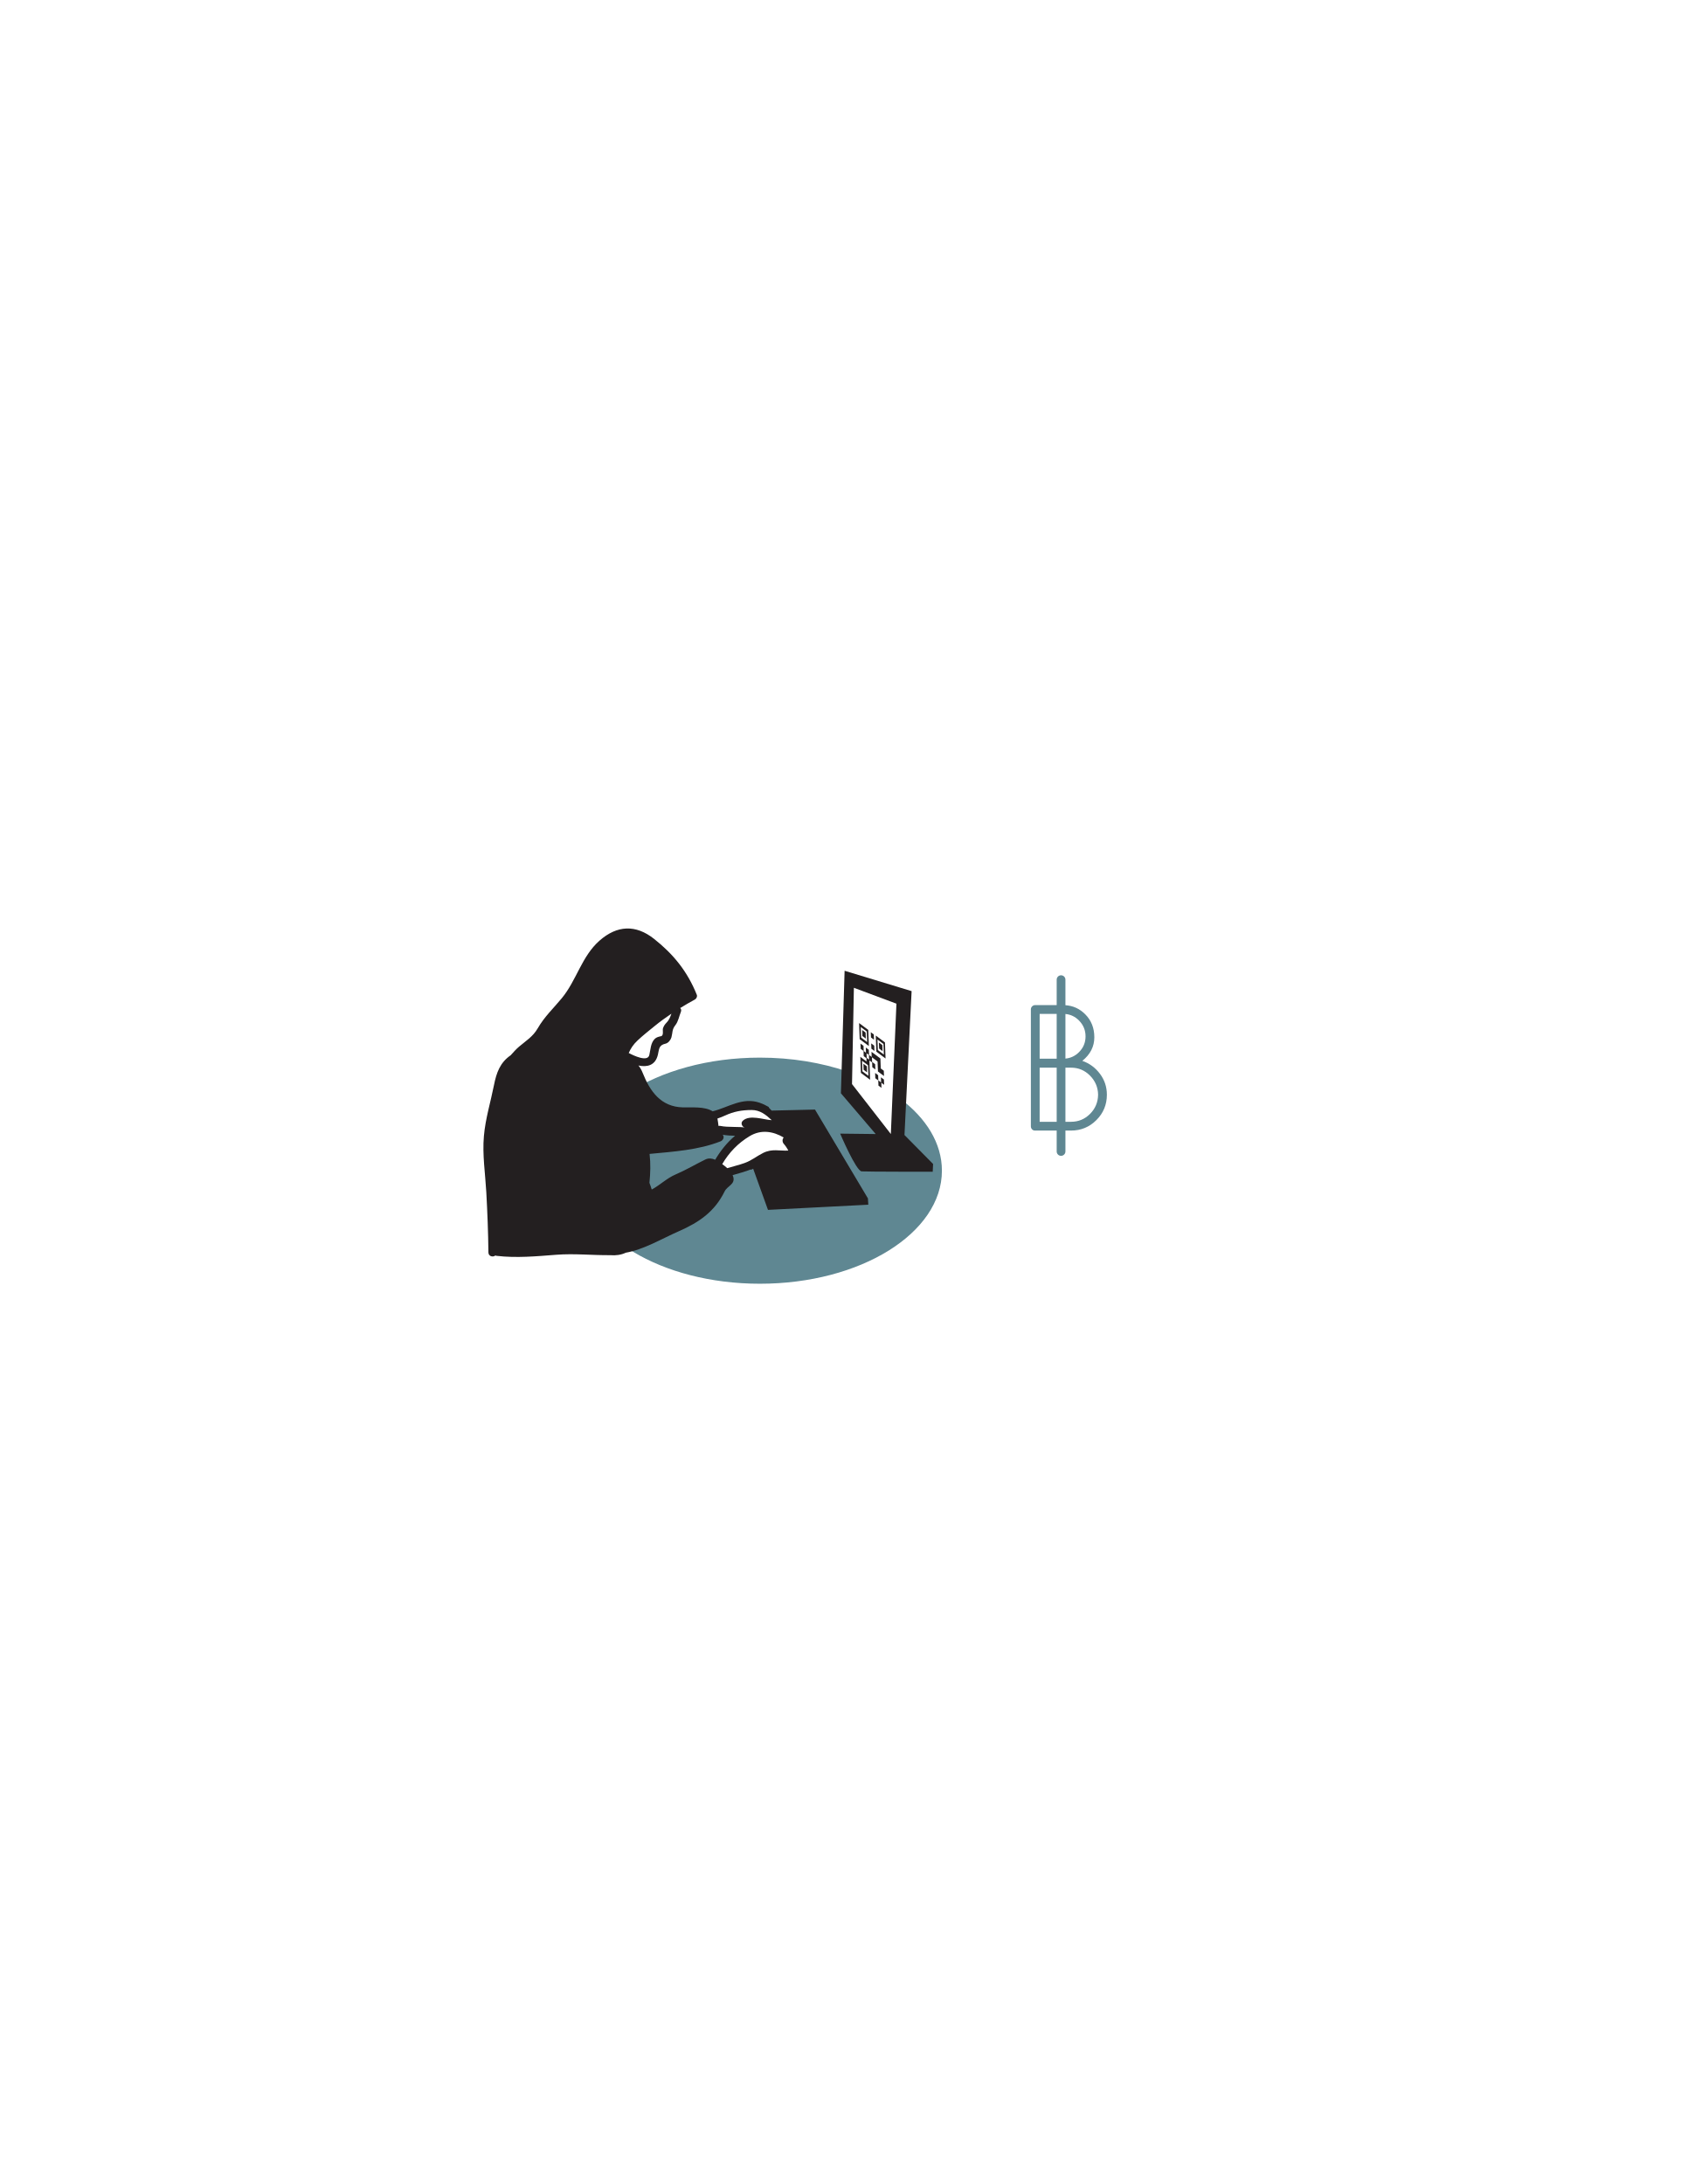
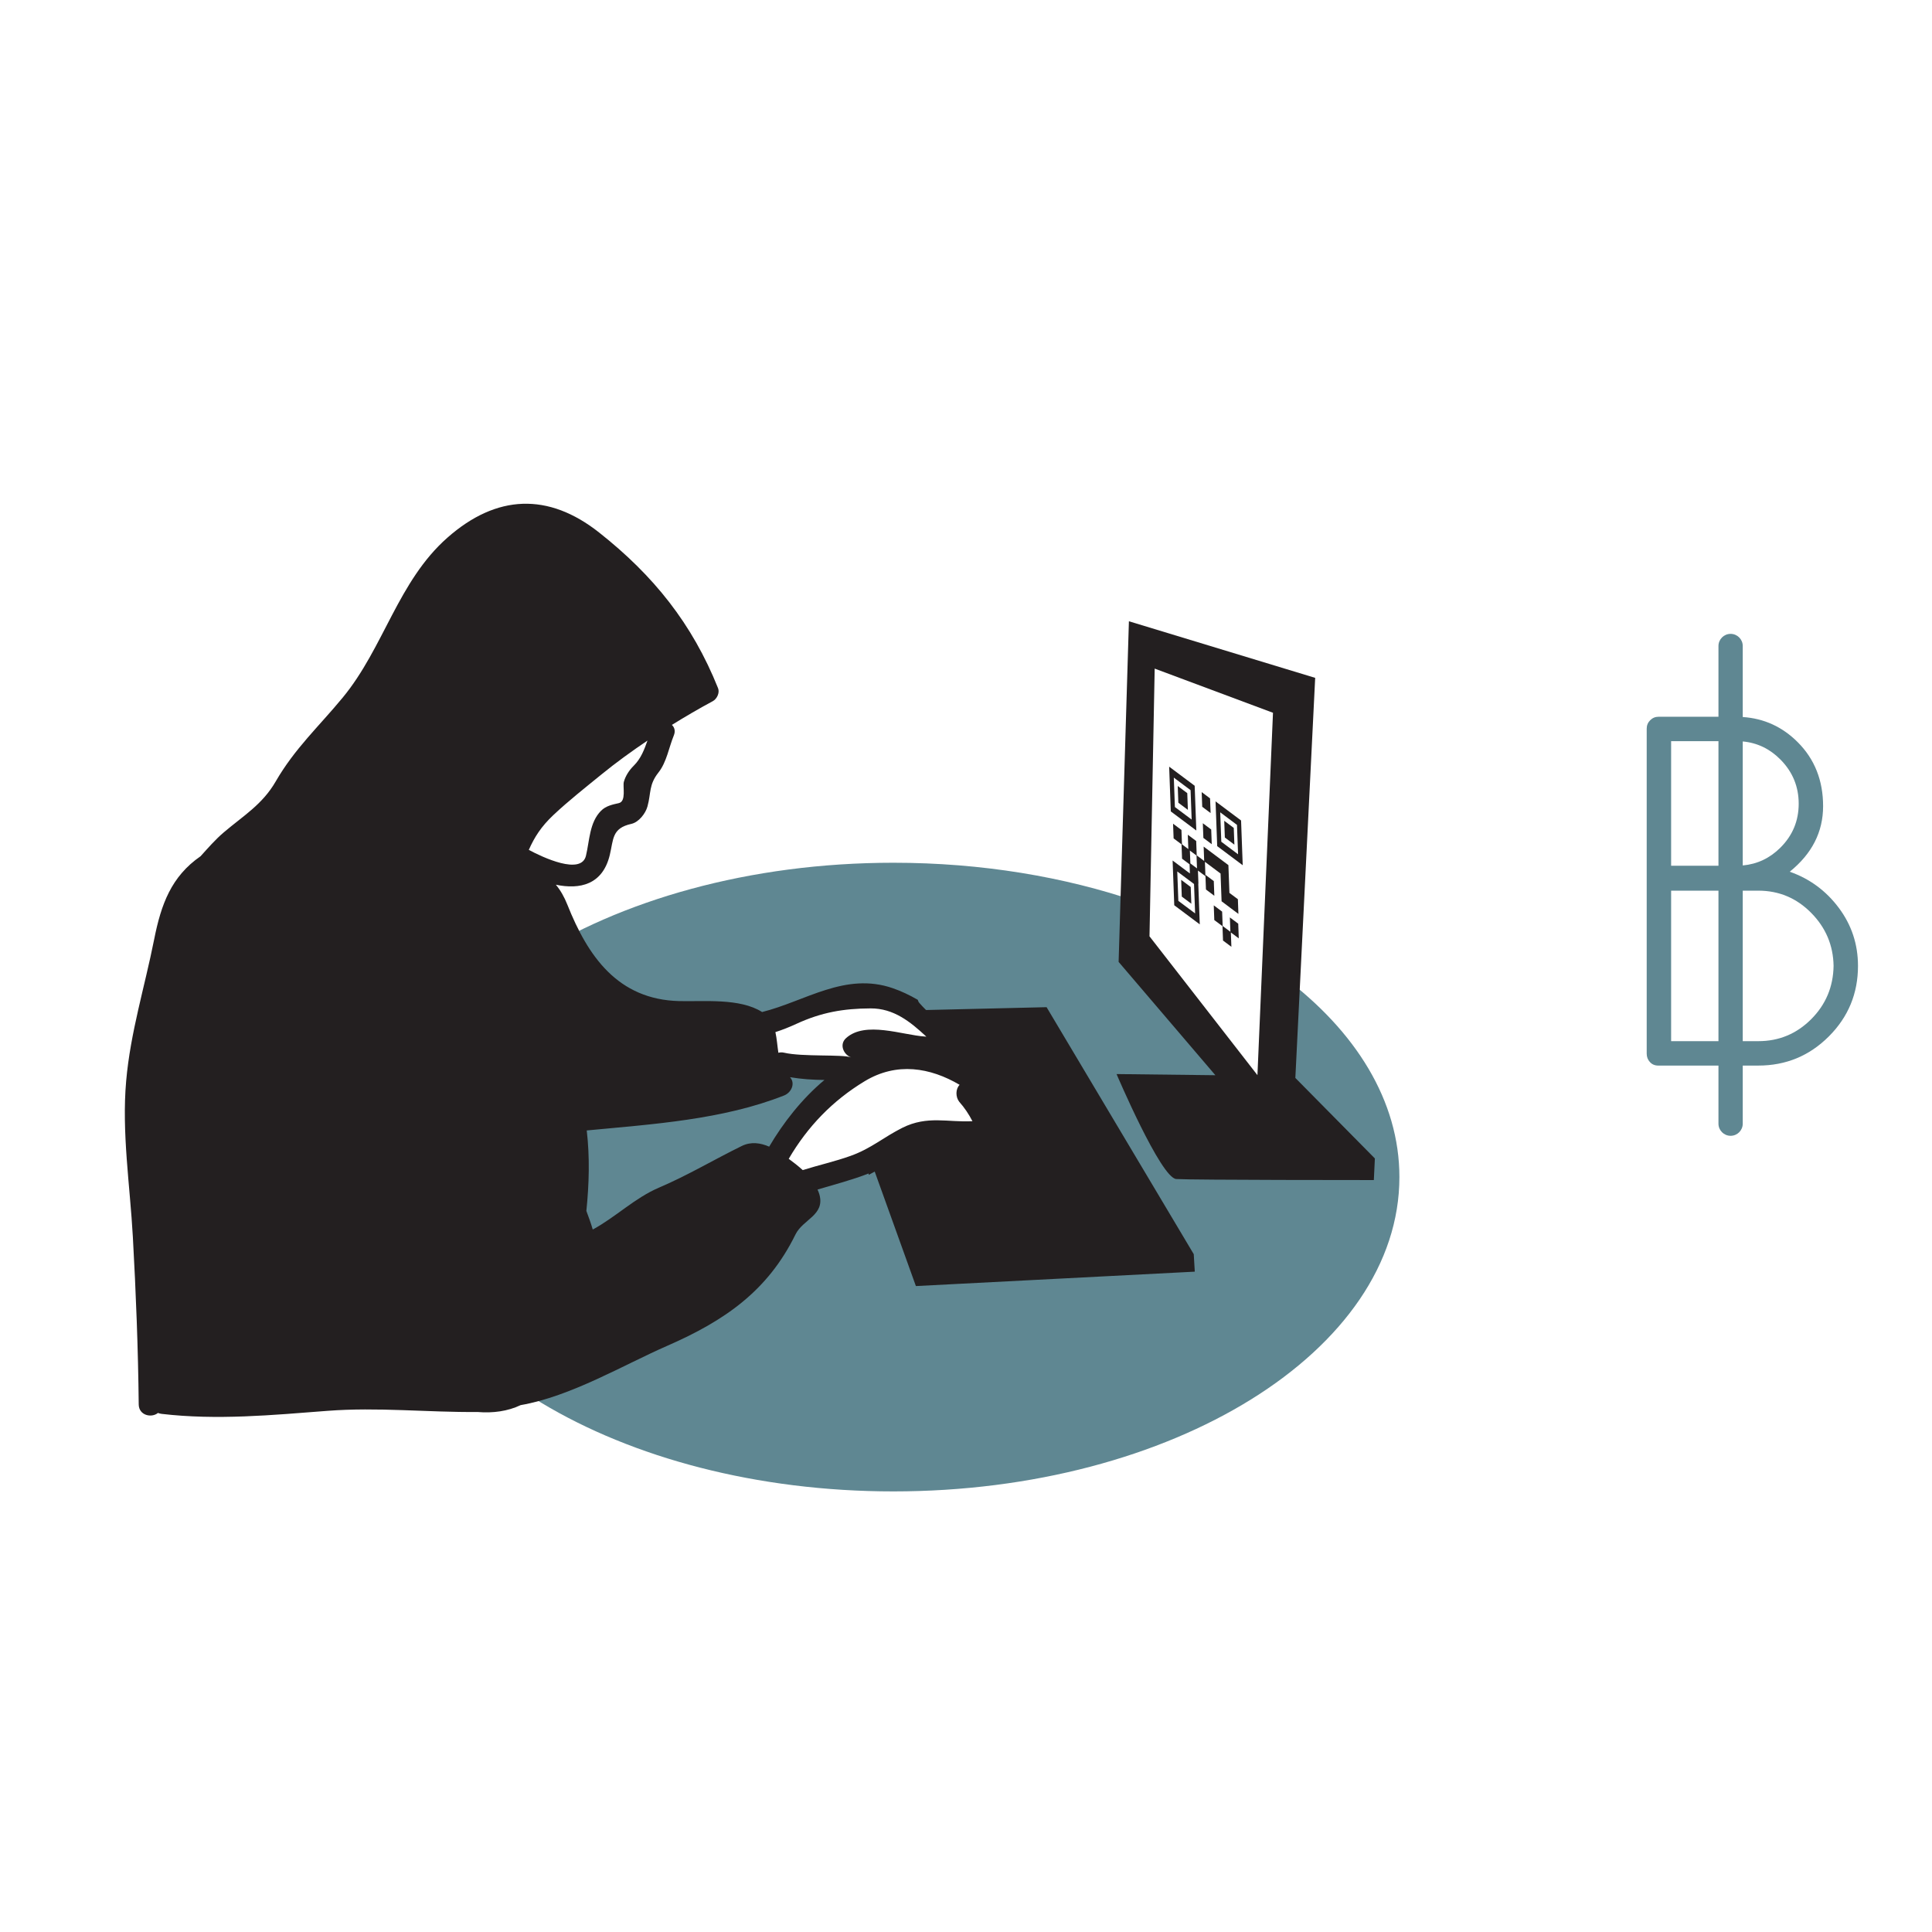
- <svg xmlns="http://www.w3.org/2000/svg" version="1.1" id="Layer_1" x="0px" y="0px" width="612px" height="792px" viewBox="0 0 612 792" enable-background="new 0 0 612 792" xml:space="preserve">
-   <path fill="#5F8792" d="M326.367,398.386L325.333,417L307,396l0.306-7.407c-9.427-3.223-20.255-5.061-31.776-5.061  c-18.764,0-35.685,4.872-47.702,12.682l7.172,2.454L253.667,407l8.667-3.667l8.333-2.333l4.667,0.333l6.333,3.667l1.667,4.333  l4.333,5l-0.667,8h-12L263.667,426L258,423l3.333-2.667l6.333-8l3-1.333l-10-1.333c0,0-3.667,3-6,3c-2.333,0-18,1-18,1L233,419.333  l2.667,14l-12.667,11l-13.414-18.445c1.155,22.014,30.227,39.643,65.945,39.643c36.451,0,66-18.356,66-41  C341.531,414.594,335.836,405.483,326.367,398.386z" />
-   <path fill="#5F8792" d="M398.844,389.416c-1.669-2.231-3.803-3.803-6.402-4.713c2.902-2.34,4.354-5.188,4.354-8.547  c0-3.357-1.104-6.143-3.314-8.353c-2.011-2.011-4.403-3.096-7.167-3.278v-9.263c0-0.875-0.709-1.584-1.584-1.584  s-1.584,0.709-1.584,1.584v9.226h-7.8c-0.434,0-0.803,0.152-1.105,0.455c-0.304,0.304-0.455,0.672-0.455,1.105v42.38  c0,0.434,0.141,0.802,0.423,1.105c0.281,0.304,0.639,0.455,1.072,0.455h7.865v7.576c0,0.875,0.709,1.584,1.584,1.584  s1.584-0.709,1.584-1.584v-7.576h2.032c3.596,0,6.662-1.268,9.197-3.803s3.803-5.6,3.803-9.197  C401.347,394.172,400.512,391.648,398.844,389.416z M391.24,370.078c1.581,1.604,2.372,3.521,2.372,5.752  c0,2.232-0.791,4.139-2.372,5.72c-1.385,1.385-3.027,2.163-4.925,2.335V367.71C388.213,367.886,389.854,368.676,391.24,370.078z   M376.972,367.673h6.175v16.25h-6.175V367.673z M376.972,406.803v-19.63h6.175v19.63H376.972z M395.237,403.943  c-1.907,1.907-4.204,2.86-6.89,2.86h-2.032v-19.63h2.032c2.686,0,4.982,0.965,6.89,2.893c1.906,1.929,2.882,4.236,2.925,6.922  C398.118,399.718,397.143,402.037,395.237,403.943z" />
+ <svg xmlns="http://www.w3.org/2000/svg" version="1.1" id="Layer_1" x="0px" y="0px" width="252px" height="252px" viewBox="180 270 252 252" enable-background="new 180 270 252 252" xml:space="preserve">
+   <path fill="#5F8792" d="M347.367,397.386L346.333,416L328,395l0.306-7.407c-9.427-3.223-20.255-5.061-31.776-5.061  c-18.764,0-35.685,4.872-47.702,12.682l7.172,2.454L274.667,406l8.667-3.667l8.333-2.333l4.667,0.333l6.333,3.667l1.667,4.333  l4.333,5l-0.667,8h-12L284.667,425L279,422l3.333-2.667l6.333-8l3-1.333l-10-1.333c0,0-3.667,3-6,3s-18,1-18,1L254,418.333l2.667,14  l-12.667,11l-13.414-18.445c1.155,22.014,30.227,39.643,65.945,39.643c36.451,0,66-18.356,66-41  C362.531,413.594,356.836,404.483,347.367,397.386z" />
+   <path fill="#5F8792" d="M419.844,388.416c-1.669-2.231-3.803-3.803-6.402-4.713c2.902-2.34,4.354-5.188,4.354-8.547  c0-3.357-1.104-6.143-3.314-8.353c-2.011-2.011-4.403-3.096-7.167-3.278v-9.263c0-0.875-0.709-1.584-1.584-1.584  s-1.584,0.709-1.584,1.584v9.226h-7.8c-0.434,0-0.803,0.152-1.105,0.455c-0.304,0.304-0.455,0.672-0.455,1.105v42.38  c0,0.434,0.141,0.802,0.423,1.105c0.281,0.304,0.639,0.455,1.072,0.455h7.865v7.576c0,0.875,0.709,1.584,1.584,1.584  s1.584-0.709,1.584-1.584v-7.576h2.032c3.596,0,6.662-1.268,9.197-3.803s3.803-5.6,3.803-9.197  C422.347,393.172,421.512,390.648,419.844,388.416z M412.24,369.078c1.581,1.604,2.372,3.521,2.372,5.752  c0,2.232-0.791,4.139-2.372,5.72c-1.385,1.385-3.027,2.163-4.925,2.335V366.71C409.213,366.886,410.854,367.676,412.24,369.078z   M397.972,366.673h6.175v16.25h-6.175V366.673z M397.972,405.803v-19.63h6.175v19.63H397.972z M416.237,402.943  c-1.907,1.907-4.204,2.86-6.89,2.86h-2.032v-19.63h2.032c2.686,0,4.982,0.965,6.89,2.893c1.906,1.929,2.882,4.236,2.925,6.922  C419.118,398.718,418.143,401.037,416.237,402.943z" />
  <g>
-     <path fill="#231F20" d="M327.959,411.601l2.586-52.184l-24.296-7.383l-1.342,44.431l12.62,14.781l-12.889-0.15   c0,0,5.772,13.557,7.786,13.691c2.014,0.134,25.773,0.134,25.773,0.134l0.134-2.819L327.959,411.601z M323.014,411.236   l-14.079-18.107l0.676-34.92l15.431,5.761L323.014,411.236z" />
-     <path fill="#231F20" d="M295.511,402.371l-15.723,0.371c-0.296-0.289-0.585-0.591-0.864-0.914c-0.116-0.135-0.18-0.277-0.215-0.418   c-1.096-0.641-2.227-1.156-3.251-1.511c-6.21-2.152-11.421,1.702-17.054,3.105c-2.901-1.845-7.605-1.344-10.832-1.428   c-8.001-0.209-11.897-5.853-14.567-12.572c-0.408-1.027-0.902-1.887-1.501-2.606c3.125,0.65,6.1,0.011,7.035-3.887   c0.495-2.065,0.261-3.482,2.813-4.05c0.975-0.217,1.853-1.367,2.1-2.268c0.491-1.786,0.155-2.816,1.439-4.439   c1.063-1.343,1.359-3.27,1.997-4.823c0.242-0.589,0.086-1.064-0.253-1.379c1.753-1.08,3.526-2.124,5.336-3.094   c0.541-0.29,0.929-1.095,0.689-1.694c-3.377-8.429-8.427-14.709-15.52-20.31c-6.604-5.216-13.355-4.989-19.782,0.677   c-6.451,5.688-8.285,14.345-13.649,20.85c-3.124,3.788-6.257,6.638-8.75,10.952c-1.739,3.008-4.202,4.452-6.767,6.634   c-1.117,0.949-2.059,2.042-3.027,3.112c-3.836,2.649-5.152,6.29-6.055,10.838c-1.235,6.219-3.095,12.121-3.654,18.482   c-0.593,6.742,0.501,13.607,0.873,20.334c0.401,7.247,0.69,14.595,0.765,21.853c0.015,1.433,1.664,1.802,2.51,1.111   c0.147,0.052,0.297,0.1,0.466,0.12c7.217,0.847,14.41,0.163,21.623-0.392c6.596-0.507,13.045,0.206,19.591,0.148   c2,0.17,3.95-0.096,5.623-0.895c6.571-1.142,13.431-5.251,19.101-7.728c7.522-3.287,13.136-7.165,16.75-14.534   c0.971-1.98,3.864-2.509,3.124-5.202c-0.062-0.227-0.153-0.442-0.247-0.656c2.239-0.667,4.502-1.248,6.661-2.095   c-0.001,0.058,0.008,0.12,0.013,0.18c0.262-0.141,0.523-0.285,0.785-0.427l5.37,14.931l36.377-1.879l-0.135-2.281L295.511,402.371z    M231.2,377.292c1.968-1.85,4.138-3.553,6.23-5.26c1.931-1.575,3.954-3.038,6.024-4.433c-0.422,1.191-0.87,2.367-1.791,3.275   c-0.577,0.568-1.076,1.321-1.292,2.105c-0.168,0.612,0.352,2.552-0.664,2.778c-0.824,0.184-1.676,0.36-2.306,0.99   c-1.523,1.523-1.501,3.913-1.971,5.872c-0.617,2.574-5.641,0.211-7.455-0.765C228.703,380.208,229.583,378.812,231.2,377.292z    M262.896,404.538c3.249-1.493,6.118-1.992,9.66-2.008c3.017-0.014,5.186,1.743,7.274,3.687c-0.054-0.005-0.114-0.012-0.162-0.015   c-2.947-0.183-7.808-2.079-10.32,0.211c-0.901,0.821-0.329,2.137,0.662,2.507c-1.129-0.422-6.336-0.048-8.733-0.611   c-0.276-0.065-0.525-0.052-0.749,0.009c-0.139-0.902-0.196-1.834-0.389-2.695C261.068,405.327,261.958,404.969,262.896,404.538z    M255.761,420.473c-3.647,1.786-7.021,3.819-10.807,5.436c-3.172,1.354-5.624,3.833-8.638,5.463   c-0.238-0.822-0.537-1.623-0.833-2.427c0.356-3.497,0.457-6.99,0.049-10.495c8.58-0.817,17.717-1.391,25.745-4.564   c0.922-0.364,1.51-1.557,0.768-2.382c1.494,0.247,2.969,0.35,4.492,0.361c-2.94,2.45-5.397,5.612-7.209,8.699   C258.19,420.068,256.959,419.886,255.761,420.473z M276.7,418.104c-2.444,1.22-4.051,2.694-6.749,3.661   c-2.039,0.731-4.177,1.206-6.248,1.856c-0.583-0.534-1.212-1.023-1.826-1.47c2.464-4.212,5.722-7.594,9.911-10.125   c4.191-2.532,8.55-1.779,12.38,0.472c-0.535,0.54-0.546,1.575-0.053,2.208c0.692,0.778,1.259,1.629,1.725,2.538   C282.634,417.417,279.977,416.468,276.7,418.104z" />
-     <path fill="#231F20" d="M321.094,383.857l-0.215-5.838l-3.328-2.491l0.214,5.838L321.094,383.857z M320.346,378.593l0.141,3.836   l-2.187-1.636l-0.141-3.837L320.346,378.593z" />
-     <polygon fill="#231F20" points="320.006,381.172 319.926,378.99 318.682,378.059 318.762,380.241  " />
-     <path fill="#231F20" d="M315.042,379.328l-0.215-5.838l-3.328-2.491l0.214,5.838L315.042,379.328z M314.293,374.064l0.141,3.837   l-2.187-1.636l-0.141-3.836L314.293,374.064z" />
-     <polygon fill="#231F20" points="313.941,376.635 313.861,374.453 312.617,373.522 312.697,375.704  " />
-     <polygon fill="#231F20" points="313.067,385.764 313.147,387.947 314.391,388.878 314.311,386.696  " />
-     <polygon fill="#231F20" points="315.962,380.294 317.054,381.112 316.983,379.196 315.891,378.379  " />
-     <polygon fill="#231F20" points="316.904,377.051 316.833,375.135 315.741,374.318 315.812,376.234  " />
-     <path fill="#231F20" d="M313.931,379.878l0.069,1.873l-0.83-0.621l-0.069-1.873l-1.092-0.817l0.071,1.916l1.032,0.773l0.069,1.873   l0.979,0.733l0.044,1.194l-2.254-1.689l0.214,5.838l3.328,2.491l-0.195-5.315l0.019,0.014l-0.063-1.717l0.979,0.733l-0.069-1.873   l0.997,0.746l1.044,0.781l0.064,1.749l0.069,1.873l1.037,0.777l0,0.004l1.158,0.863l-0.07-1.916l-1.103-0.822l-0.063-1.71   l-0.07-1.916l-1.068-0.799l-1.092-0.817l-1.068-0.799l0.069,1.873l-0.973-0.728l-0.069-1.874L313.931,379.878z M312.697,388.505   l-0.141-3.837l2.187,1.636l0.141,3.836L312.697,388.505z M315.131,384.267l-0.866-0.648l-0.062-1.675l0.866,0.648L315.131,384.267z   " />
-     <polygon fill="#231F20" points="320.509,391.481 319.417,390.664 319.486,392.537 318.478,391.782 318.409,389.908    317.317,389.091 317.387,391.007 318.455,391.806 318.524,393.68 319.616,394.497 319.547,392.624 320.579,393.396  " />
-     <polygon fill="#231F20" points="317.321,385.925 316.229,385.108 316.299,387.024 317.391,387.841  " />
+     <path fill="#231F20" d="M348.959,410.601l2.586-52.184l-24.296-7.383l-1.342,44.431l12.62,14.781l-12.889-0.15   c0,0,5.772,13.557,7.786,13.691s25.773,0.134,25.773,0.134l0.134-2.819L348.959,410.601z M344.014,410.236l-14.079-18.107   l0.676-34.92l15.431,5.761L344.014,410.236z" />
+     <path fill="#231F20" d="M316.511,401.371l-15.723,0.371c-0.296-0.289-0.585-0.591-0.864-0.914c-0.116-0.135-0.18-0.277-0.215-0.418   c-1.096-0.641-2.227-1.156-3.251-1.511c-6.21-2.152-11.421,1.702-17.054,3.105c-2.901-1.845-7.605-1.344-10.832-1.428   c-8.001-0.209-11.897-5.853-14.567-12.572c-0.408-1.027-0.902-1.887-1.501-2.606c3.125,0.65,6.1,0.011,7.035-3.887   c0.495-2.065,0.261-3.482,2.813-4.05c0.975-0.217,1.853-1.367,2.1-2.268c0.491-1.786,0.155-2.816,1.439-4.439   c1.063-1.343,1.359-3.27,1.997-4.823c0.242-0.589,0.086-1.064-0.253-1.379c1.753-1.08,3.526-2.124,5.336-3.094   c0.541-0.29,0.929-1.095,0.689-1.694c-3.377-8.429-8.427-14.709-15.52-20.31c-6.604-5.216-13.355-4.989-19.782,0.677   c-6.451,5.688-8.285,14.345-13.649,20.85c-3.124,3.788-6.257,6.638-8.75,10.952c-1.739,3.008-4.202,4.452-6.767,6.634   c-1.117,0.949-2.059,2.042-3.027,3.112c-3.836,2.649-5.152,6.29-6.055,10.838c-1.235,6.219-3.095,12.121-3.654,18.482   c-0.593,6.742,0.501,13.607,0.873,20.334c0.401,7.247,0.69,14.595,0.765,21.853c0.015,1.433,1.664,1.802,2.51,1.111   c0.147,0.052,0.297,0.1,0.466,0.12c7.217,0.847,14.41,0.163,21.623-0.392c6.596-0.507,13.045,0.206,19.591,0.148   c2,0.17,3.95-0.096,5.623-0.895c6.571-1.142,13.431-5.251,19.101-7.728c7.522-3.287,13.136-7.165,16.75-14.534   c0.971-1.98,3.864-2.509,3.124-5.202c-0.062-0.227-0.153-0.442-0.247-0.656c2.239-0.667,4.502-1.248,6.661-2.095   c-0.001,0.058,0.008,0.12,0.013,0.18c0.262-0.141,0.523-0.285,0.785-0.427l5.37,14.931l36.377-1.879l-0.135-2.281L316.511,401.371z    M252.2,376.292c1.968-1.85,4.138-3.553,6.23-5.26c1.931-1.575,3.954-3.038,6.024-4.433c-0.422,1.191-0.87,2.367-1.791,3.275   c-0.577,0.568-1.076,1.321-1.292,2.105c-0.168,0.612,0.352,2.552-0.664,2.778c-0.824,0.184-1.676,0.36-2.306,0.99   c-1.523,1.523-1.501,3.913-1.971,5.872c-0.617,2.574-5.641,0.211-7.455-0.765C249.703,379.208,250.583,377.812,252.2,376.292z    M283.896,403.538c3.249-1.493,6.118-1.992,9.66-2.008c3.017-0.014,5.186,1.743,7.274,3.687c-0.054-0.005-0.114-0.012-0.162-0.015   c-2.947-0.183-7.808-2.079-10.32,0.211c-0.901,0.821-0.329,2.137,0.662,2.507c-1.129-0.422-6.336-0.048-8.733-0.611   c-0.276-0.065-0.525-0.052-0.749,0.009c-0.139-0.902-0.196-1.834-0.389-2.695C282.068,404.327,282.958,403.969,283.896,403.538z    M276.761,419.473c-3.647,1.786-7.021,3.819-10.807,5.436c-3.172,1.354-5.624,3.833-8.638,5.463   c-0.238-0.822-0.537-1.623-0.833-2.427c0.356-3.497,0.457-6.99,0.049-10.495c8.58-0.817,17.717-1.391,25.745-4.564   c0.922-0.364,1.51-1.557,0.768-2.382c1.494,0.247,2.969,0.35,4.492,0.361c-2.94,2.45-5.397,5.612-7.209,8.699   C279.19,419.068,277.959,418.886,276.761,419.473z M297.7,417.104c-2.444,1.22-4.051,2.694-6.749,3.661   c-2.039,0.731-4.177,1.206-6.248,1.856c-0.583-0.534-1.212-1.023-1.826-1.47c2.464-4.212,5.722-7.594,9.911-10.125   c4.191-2.532,8.55-1.779,12.38,0.472c-0.535,0.54-0.546,1.575-0.053,2.208c0.692,0.778,1.259,1.629,1.725,2.538   C303.634,416.417,300.977,415.468,297.7,417.104z" />
+     <path fill="#231F20" d="M342.094,382.857l-0.215-5.838l-3.328-2.491l0.214,5.838L342.094,382.857z M341.346,377.593l0.141,3.836   l-2.187-1.636l-0.141-3.837L341.346,377.593z" />
+     <polygon fill="#231F20" points="341.006,380.172 340.926,377.99 339.682,377.059 339.762,379.241  " />
+     <path fill="#231F20" d="M336.042,378.328l-0.215-5.838l-3.328-2.491l0.214,5.838L336.042,378.328z M335.293,373.064l0.141,3.837   l-2.187-1.636l-0.141-3.836L335.293,373.064z" />
+     <polygon fill="#231F20" points="334.941,375.635 334.861,373.453 333.617,372.522 333.697,374.704  " />
+     <polygon fill="#231F20" points="334.067,384.764 334.147,386.947 335.391,387.878 335.311,385.696  " />
+     <polygon fill="#231F20" points="336.962,379.294 338.054,380.112 337.983,378.196 336.891,377.379  " />
+     <polygon fill="#231F20" points="337.904,376.051 337.833,374.135 336.741,373.318 336.812,375.234  " />
+     <path fill="#231F20" d="M334.931,378.878l0.069,1.873l-0.83-0.621l-0.069-1.873l-1.092-0.817l0.071,1.916l1.032,0.773l0.069,1.873   l0.979,0.733l0.044,1.194l-2.254-1.689l0.214,5.838l3.328,2.491l-0.195-5.315l0.019,0.014l-0.063-1.717l0.979,0.733l-0.069-1.873   l0.997,0.746l1.044,0.781l0.064,1.749l0.069,1.873l1.037,0.777v0.004l1.158,0.863l-0.07-1.916l-1.103-0.822l-0.063-1.71   l-0.07-1.916l-1.068-0.799l-1.092-0.817l-1.068-0.799l0.069,1.873l-0.973-0.728l-0.069-1.874L334.931,378.878z M333.697,387.505   l-0.141-3.837l2.187,1.636l0.141,3.836L333.697,387.505z M336.131,383.267l-0.866-0.648l-0.062-1.675l0.866,0.648L336.131,383.267z   " />
+     <polygon fill="#231F20" points="341.509,390.481 340.417,389.664 340.486,391.537 339.478,390.782 339.409,388.908    338.317,388.091 338.387,390.007 339.455,390.806 339.524,392.68 340.616,393.497 340.547,391.624 341.579,392.396  " />
+     <polygon fill="#231F20" points="338.321,384.925 337.229,384.108 337.299,386.024 338.391,386.841  " />
  </g>
</svg>
